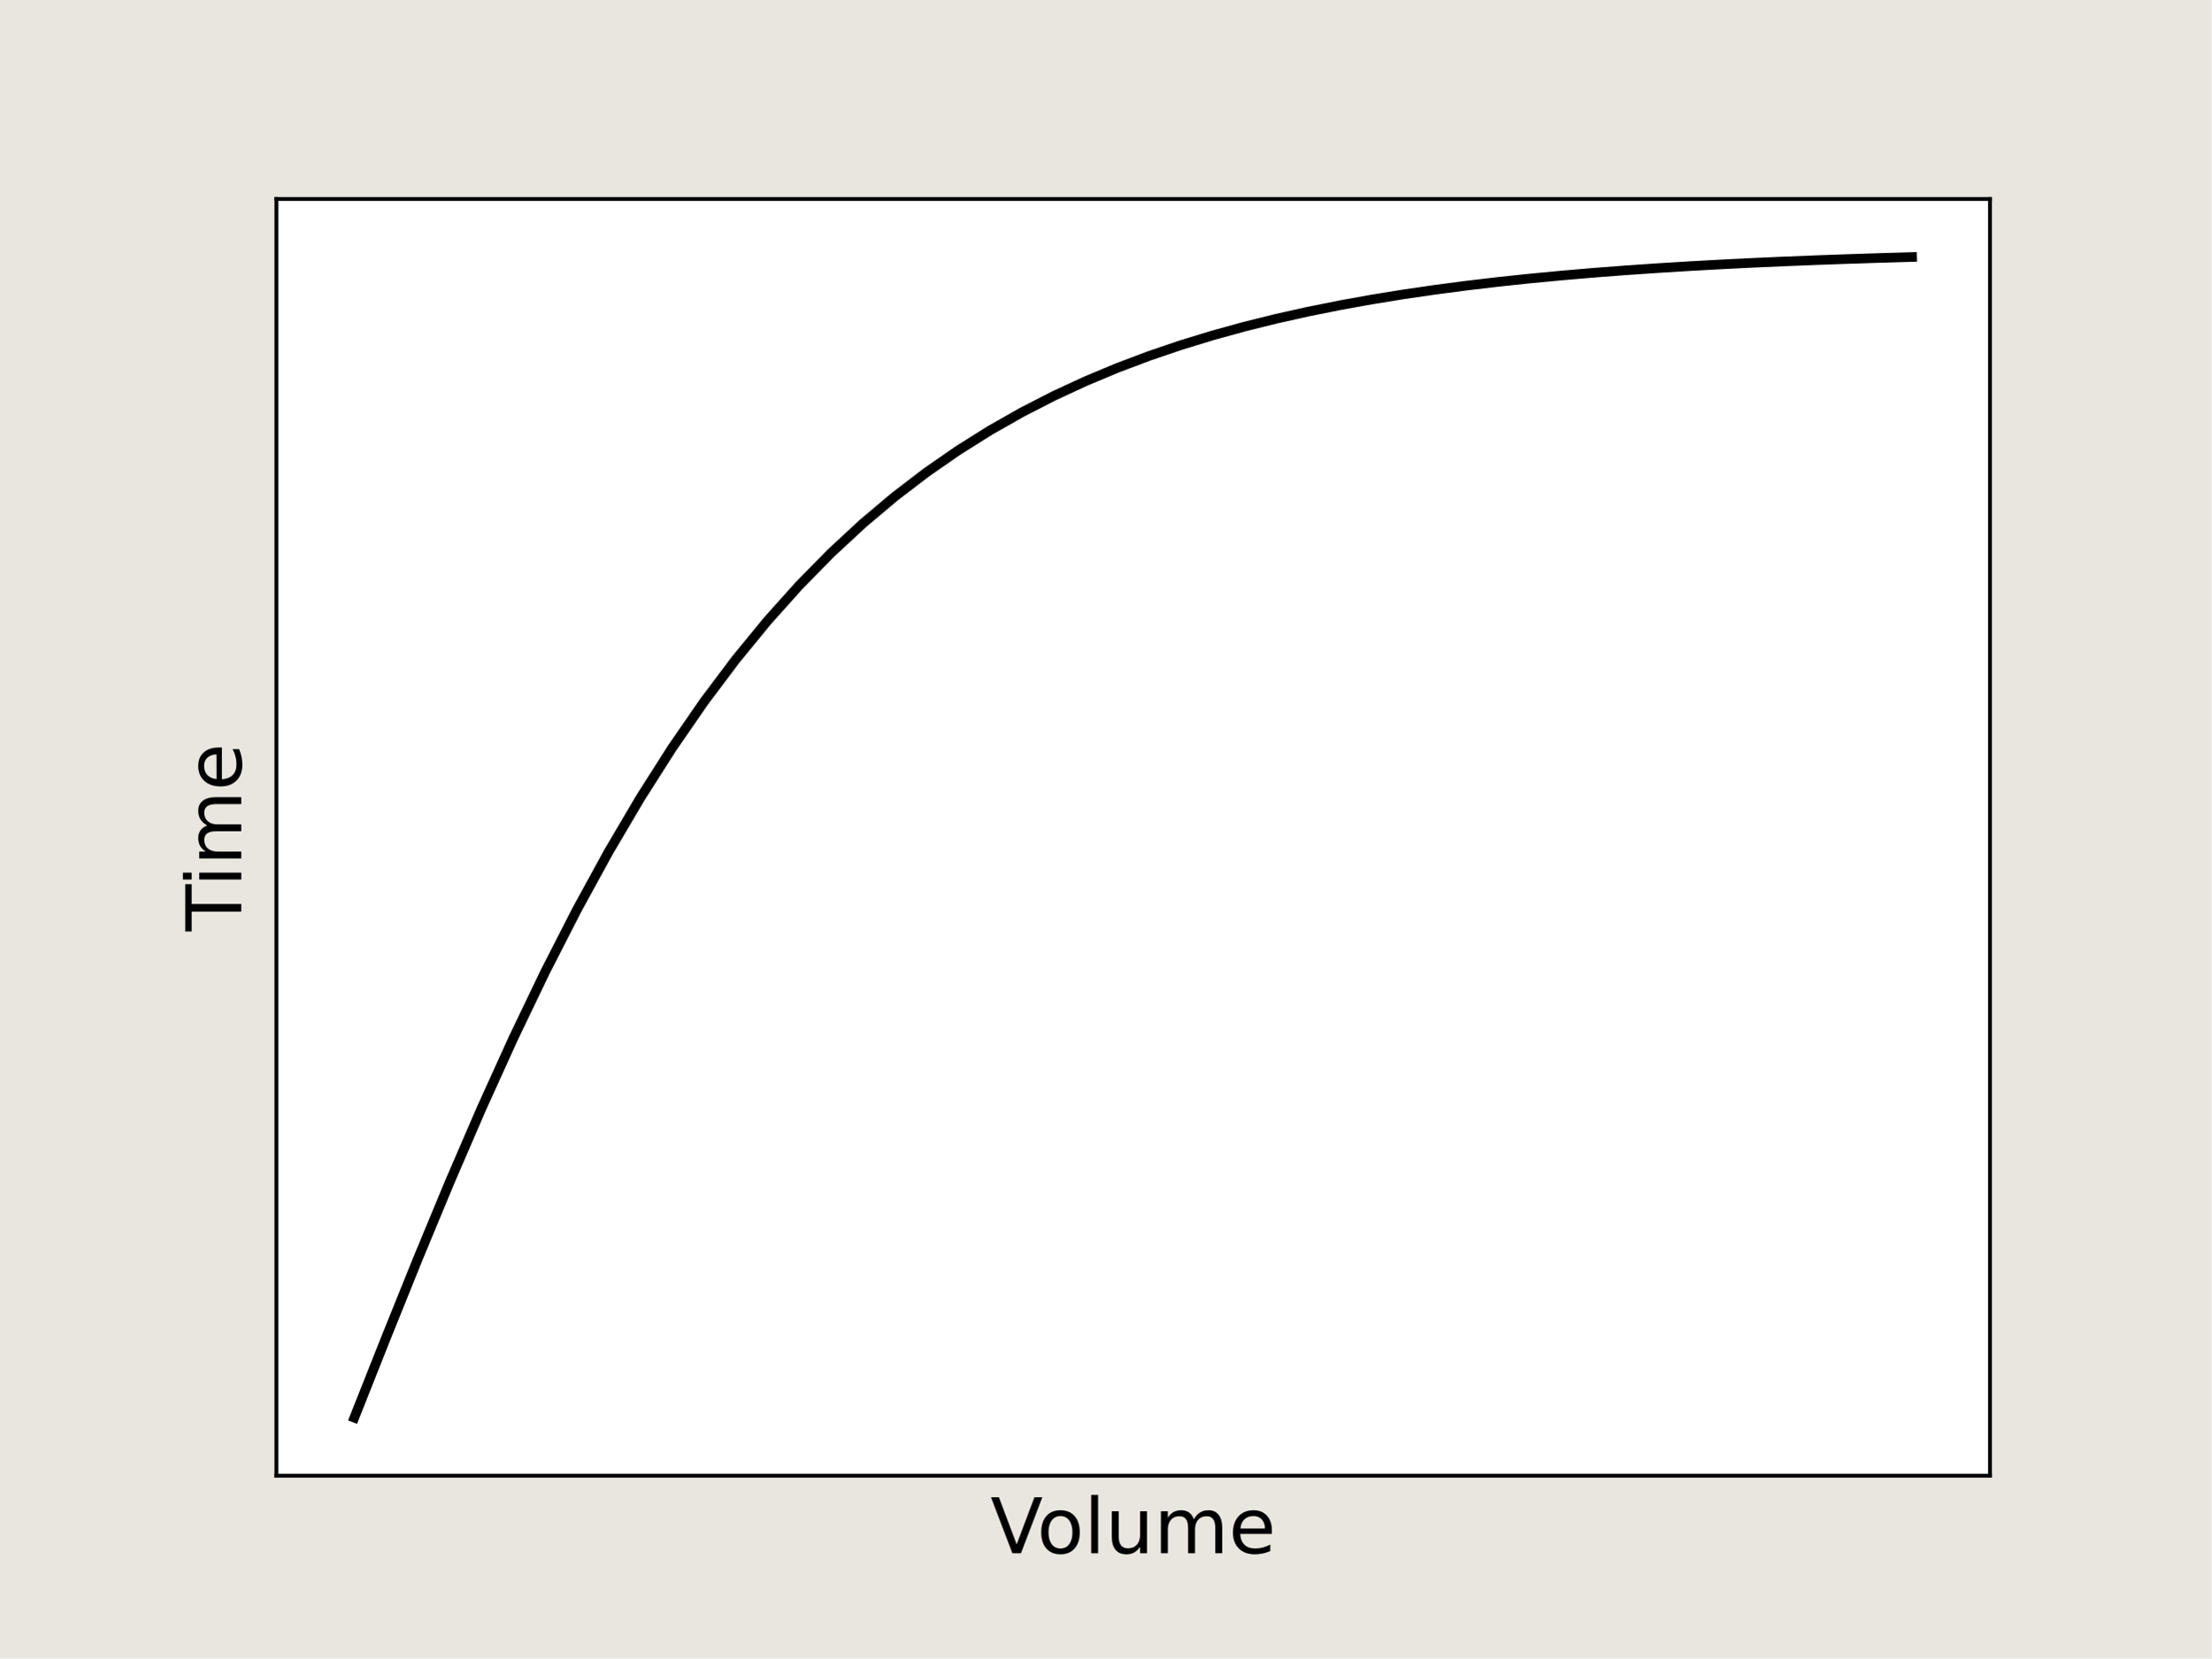
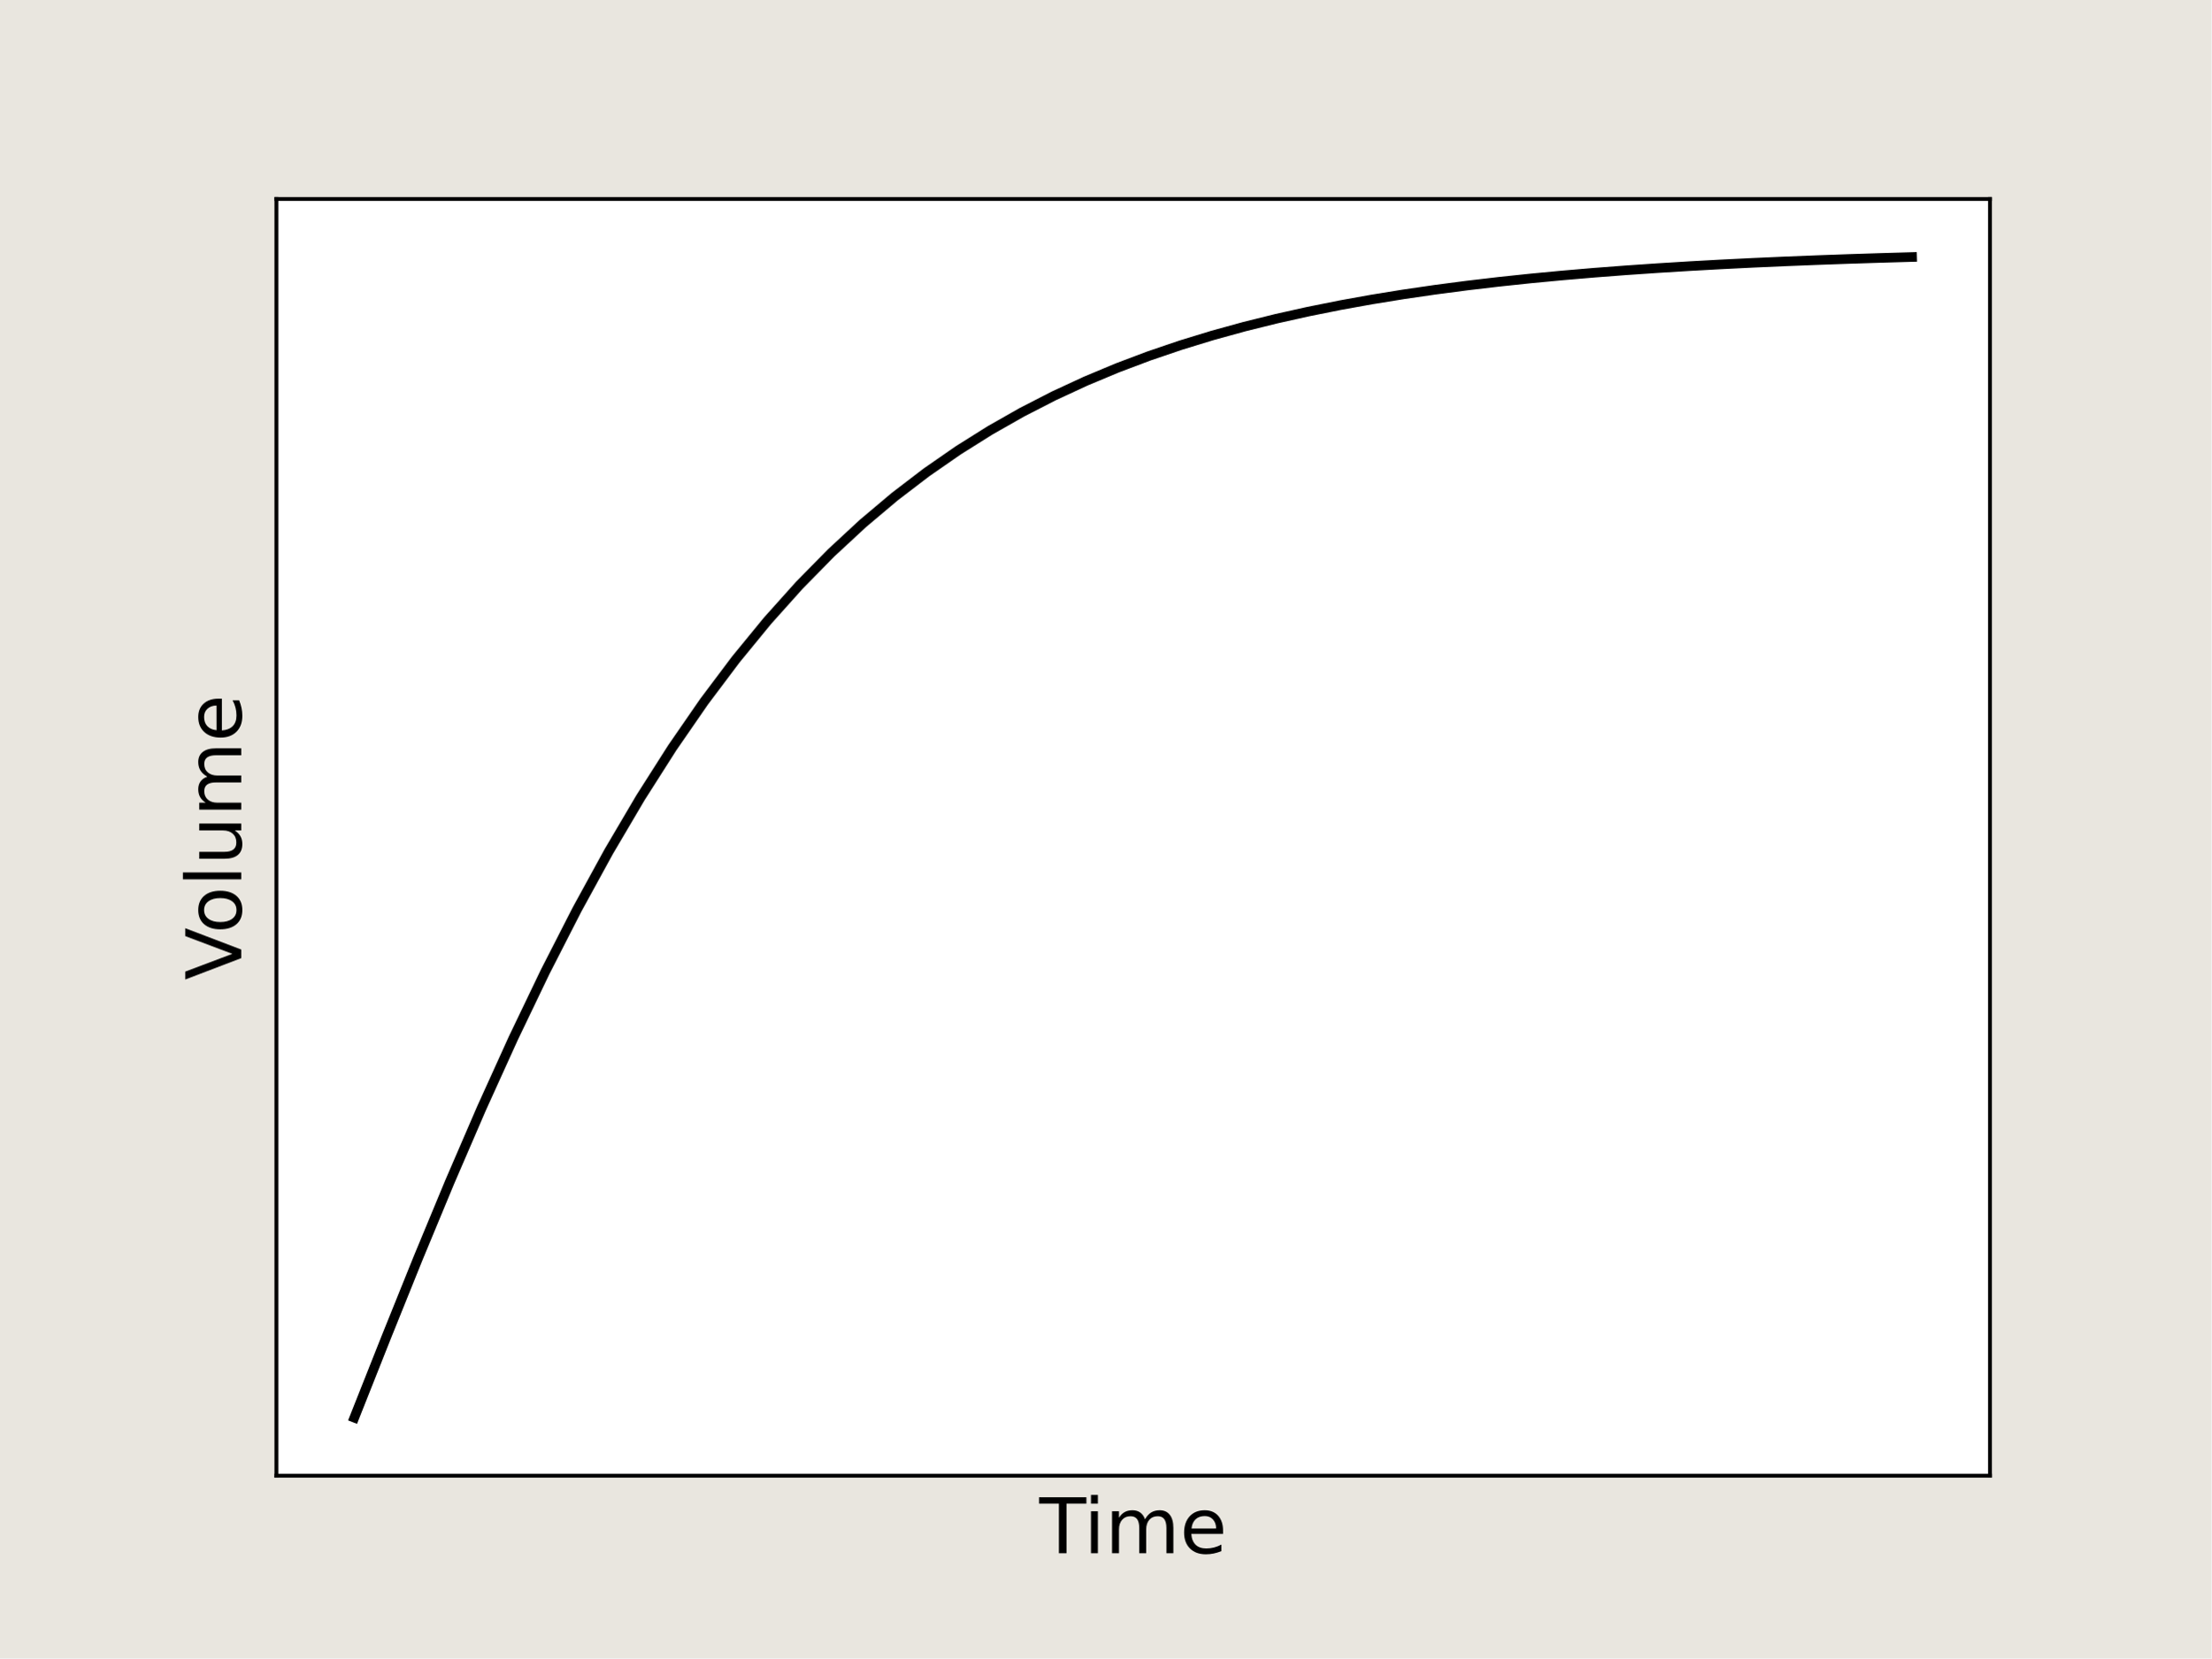
<svg xmlns="http://www.w3.org/2000/svg" xmlns:xlink="http://www.w3.org/1999/xlink" width="460.8pt" height="345.6pt" viewBox="0 0 460.8 345.6" version="1.1">
  <defs>
    <style type="text/css">*{stroke-linejoin: round; stroke-linecap: butt}</style>
  </defs>
  <g id="figure_1">
    <g id="patch_1">
      <path d="M 0 345.6  L 460.8 345.6  L 460.8 0  L 0 0  L 0 345.6  z " style="fill: #e9e6df" />
    </g>
    <g id="axes_1">
      <g id="patch_2">
        <path d="M 57.6 307.584  L 414.72 307.584  L 414.72 41.472  L 57.6 41.472  z " style="fill: #ffffff" />
      </g>
      <g id="matplotlib.axis_1">
        <g id="xtick_1" />
        <g id="xtick_2" />
        <g id="xtick_3" />
        <g id="xtick_4" />
        <g id="xtick_5" />
        <g id="xtick_6" />
        <g id="xtick_7" />
        <g id="xtick_8" />
        <g id="xtick_9" />
        <g id="text_1">
-           <g transform="translate(206.405 323.7415) scale(0.16 -0.16)">
+           <g transform="translate(216.5863 323.7415) scale(0.16 -0.16)">
+             <defs>
+               <path id="DejaVuSans-54" d="M -19 4666  L 3928 4666  L 3928 4134  L 2272 4134  L 2272 0  L 1638 0  L 1638 4134  L -19 4134  L -19 4666  z " transform="scale(0.015625)" />
+               <path id="DejaVuSans-69" d="M 603 3500  L 1178 3500  L 1178 0  L 603 0  L 603 3500  z M 603 4863  L 1178 4863  L 1178 4134  L 603 4134  L 603 4863  z " transform="scale(0.015625)" />
+               <path id="DejaVuSans-6d" d="M 3328 2828  Q 3544 3216 3844 3400  Q 4144 3584 4550 3584  Q 5097 3584 5394 3201  Q 5691 2819 5691 2113  L 5691 0  L 5113 0  L 5113 2094  Q 5113 2597 4934 2840  Q 4756 3084 4391 3084  Q 3944 3084 3684 2787  Q 3425 2491 3425 1978  L 3425 0  L 2847 0  L 2847 2094  Q 2847 2600 2669 2842  Q 2491 3084 2119 3084  Q 1678 3084 1418 2786  Q 1159 2488 1159 1978  L 1159 0  L 581 0  L 581 3500  L 1159 3500  L 1159 2956  Q 1356 3278 1631 3431  Q 1906 3584 2284 3584  Q 2666 3584 2933 3390  Q 3200 3197 3328 2828  z " transform="scale(0.015625)" />
+               <path id="DejaVuSans-65" d="M 3597 1894  L 3597 1613  L 953 1613  Q 991 1019 1311 708  Q 1631 397 2203 397  Q 2534 397 2845 478  Q 3156 559 3463 722  L 3463 178  Q 3153 47 2828 -22  Q 2503 -91 2169 -91  Q 1331 -91 842 396  Q 353 884 353 1716  Q 353 2575 817 3079  Q 1281 3584 2069 3584  Q 2775 3584 3186 3129  Q 3597 2675 3597 1894  z M 3022 2063  Q 3016 2534 2758 2815  Q 2500 3097 2075 3097  Q 1594 3097 1305 2825  Q 1016 2553 972 2059  L 3022 2063  z " transform="scale(0.015625)" />
+             </defs>
+             <use xlink:href="#DejaVuSans-54" />
+             <use xlink:href="#DejaVuSans-69" x="57.959" />
+             <use xlink:href="#DejaVuSans-6d" x="85.742" />
+             <use xlink:href="#DejaVuSans-65" x="183.154" />
+           </g>
+         </g>
+       </g>
+       <g id="matplotlib.axis_2">
+         <g id="ytick_1" />
+         <g id="ytick_2" />
+         <g id="ytick_3" />
+         <g id="ytick_4" />
+         <g id="ytick_5" />
+         <g id="text_2">
+           <g transform="translate(50.2725 204.283) rotate(-90) scale(0.16 -0.16)">
            <defs>
              <path id="DejaVuSans-56" d="M 1831 0  L 50 4666  L 709 4666  L 2188 738  L 3669 4666  L 4325 4666  L 2547 0  L 1831 0  z " transform="scale(0.015625)" />
              <path id="DejaVuSans-6f" d="M 1959 3097  Q 1497 3097 1228 2736  Q 959 2375 959 1747  Q 959 1119 1226 758  Q 1494 397 1959 397  Q 2419 397 2687 759  Q 2956 1122 2956 1747  Q 2956 2369 2687 2733  Q 2419 3097 1959 3097  z M 1959 3584  Q 2709 3584 3137 3096  Q 3566 2609 3566 1747  Q 3566 888 3137 398  Q 2709 -91 1959 -91  Q 1206 -91 779 398  Q 353 888 353 1747  Q 353 2609 779 3096  Q 1206 3584 1959 3584  z " transform="scale(0.015625)" />
              <path id="DejaVuSans-6c" d="M 603 4863  L 1178 4863  L 1178 0  L 603 0  L 603 4863  z " transform="scale(0.015625)" />
              <path id="DejaVuSans-75" d="M 544 1381  L 544 3500  L 1119 3500  L 1119 1403  Q 1119 906 1312 657  Q 1506 409 1894 409  Q 2359 409 2629 706  Q 2900 1003 2900 1516  L 2900 3500  L 3475 3500  L 3475 0  L 2900 0  L 2900 538  Q 2691 219 2414 64  Q 2138 -91 1772 -91  Q 1169 -91 856 284  Q 544 659 544 1381  z M 1991 3584  L 1991 3584  z " transform="scale(0.015625)" />
-               <path id="DejaVuSans-6d" d="M 3328 2828  Q 3544 3216 3844 3400  Q 4144 3584 4550 3584  Q 5097 3584 5394 3201  Q 5691 2819 5691 2113  L 5691 0  L 5113 0  L 5113 2094  Q 5113 2597 4934 2840  Q 4756 3084 4391 3084  Q 3944 3084 3684 2787  Q 3425 2491 3425 1978  L 3425 0  L 2847 0  L 2847 2094  Q 2847 2600 2669 2842  Q 2491 3084 2119 3084  Q 1678 3084 1418 2786  Q 1159 2488 1159 1978  L 1159 0  L 581 0  L 581 3500  L 1159 3500  L 1159 2956  Q 1356 3278 1631 3431  Q 1906 3584 2284 3584  Q 2666 3584 2933 3390  Q 3200 3197 3328 2828  z " transform="scale(0.015625)" />
-               <path id="DejaVuSans-65" d="M 3597 1894  L 3597 1613  L 953 1613  Q 991 1019 1311 708  Q 1631 397 2203 397  Q 2534 397 2845 478  Q 3156 559 3463 722  L 3463 178  Q 3153 47 2828 -22  Q 2503 -91 2169 -91  Q 1331 -91 842 396  Q 353 884 353 1716  Q 353 2575 817 3079  Q 1281 3584 2069 3584  Q 2775 3584 3186 3129  Q 3597 2675 3597 1894  z M 3022 2063  Q 3016 2534 2758 2815  Q 2500 3097 2075 3097  Q 1594 3097 1305 2825  Q 1016 2553 972 2059  L 3022 2063  z " transform="scale(0.015625)" />
            </defs>
            <use xlink:href="#DejaVuSans-56" />
            <use xlink:href="#DejaVuSans-6f" x="60.658" />
            <use xlink:href="#DejaVuSans-6c" x="121.84" />
            <use xlink:href="#DejaVuSans-75" x="149.623" />
            <use xlink:href="#DejaVuSans-6d" x="213.002" />
            <use xlink:href="#DejaVuSans-65" x="310.414" />
          </g>
        </g>
      </g>
-       <g id="matplotlib.axis_2">
-         <g id="ytick_1" />
-         <g id="ytick_2" />
-         <g id="ytick_3" />
-         <g id="ytick_4" />
-         <g id="ytick_5" />
-         <g id="text_2">
-           <g transform="translate(50.2725 194.1018) rotate(-90) scale(0.16 -0.16)">
-             <defs>
-               <path id="DejaVuSans-54" d="M -19 4666  L 3928 4666  L 3928 4134  L 2272 4134  L 2272 0  L 1638 0  L 1638 4134  L -19 4134  L -19 4666  z " transform="scale(0.015625)" />
-               <path id="DejaVuSans-69" d="M 603 3500  L 1178 3500  L 1178 0  L 603 0  L 603 3500  z M 603 4863  L 1178 4863  L 1178 4134  L 603 4134  L 603 4863  z " transform="scale(0.015625)" />
-             </defs>
-             <use xlink:href="#DejaVuSans-54" />
-             <use xlink:href="#DejaVuSans-69" x="57.959" />
-             <use xlink:href="#DejaVuSans-6d" x="85.742" />
-             <use xlink:href="#DejaVuSans-65" x="183.154" />
-           </g>
-         </g>
-       </g>
      <g id="line2d_1">
-         <path d="M 73.833 295.488  L 80.458 278.79  L 87.084 262.353  L 93.71 246.383  L 100.335 231.036  L 106.961 216.421  L 113.586 202.608  L 120.212 189.639  L 126.838 177.531  L 133.463 166.28  L 140.089 155.869  L 146.714 146.271  L 153.34 137.45  L 159.966 129.366  L 166.591 121.974  L 173.217 115.231  L 179.842 109.09  L 186.468 103.508  L 193.094 98.441  L 199.719 93.847  L 206.345 89.687  L 212.97 85.924  L 219.596 82.523  L 226.222 79.452  L 232.847 76.68  L 239.473 74.181  L 246.098 71.929  L 252.724 69.9  L 259.35 68.073  L 265.975 66.429  L 272.601 64.95  L 279.226 63.619  L 285.852 62.423  L 292.478 61.348  L 299.103 60.382  L 305.729 59.513  L 312.354 58.733  L 318.98 58.033  L 325.606 57.404  L 332.231 56.839  L 338.857 56.331  L 345.482 55.876  L 352.108 55.467  L 358.734 55.101  L 365.359 54.771  L 371.985 54.476  L 378.61 54.211  L 385.236 53.973  L 391.862 53.76  L 398.487 53.568  " clip-path="url(#p44ba5b51ba)" style="fill: none; stroke: #000000; stroke-width: 2; stroke-linecap: square" />
+         <path d="M 73.833 295.488  L 80.458 278.79  L 87.084 262.353  L 93.71 246.383  L 100.335 231.036  L 106.961 216.421  L 113.586 202.608  L 120.212 189.639  L 126.838 177.531  L 133.463 166.28  L 140.089 155.869  L 146.714 146.271  L 153.34 137.45  L 159.966 129.366  L 166.591 121.974  L 173.217 115.231  L 179.842 109.09  L 186.468 103.508  L 193.094 98.441  L 199.719 93.847  L 206.345 89.687  L 212.97 85.924  L 219.596 82.523  L 226.222 79.452  L 232.847 76.68  L 239.473 74.181  L 246.098 71.929  L 252.724 69.9  L 259.35 68.073  L 265.975 66.429  L 272.601 64.95  L 279.226 63.619  L 285.852 62.423  L 292.478 61.348  L 299.103 60.382  L 305.729 59.513  L 312.354 58.733  L 318.98 58.033  L 325.606 57.404  L 332.231 56.839  L 338.857 56.331  L 345.482 55.876  L 352.108 55.467  L 358.734 55.101  L 365.359 54.771  L 371.985 54.476  L 378.61 54.211  L 385.236 53.973  L 391.862 53.76  L 398.487 53.568  " clip-path="url(#pe0c3b34d9e)" style="fill: none; stroke: #000000; stroke-width: 2; stroke-linecap: square" />
      </g>
      <g id="patch_3">
        <path d="M 57.6 307.584  L 57.6 41.472  " style="fill: none; stroke: #000000; stroke-width: 0.8; stroke-linejoin: miter; stroke-linecap: square" />
      </g>
      <g id="patch_4">
        <path d="M 414.72 307.584  L 414.72 41.472  " style="fill: none; stroke: #000000; stroke-width: 0.8; stroke-linejoin: miter; stroke-linecap: square" />
      </g>
      <g id="patch_5">
        <path d="M 57.6 307.584  L 414.72 307.584  " style="fill: none; stroke: #000000; stroke-width: 0.8; stroke-linejoin: miter; stroke-linecap: square" />
      </g>
      <g id="patch_6">
        <path d="M 57.6 41.472  L 414.72 41.472  " style="fill: none; stroke: #000000; stroke-width: 0.8; stroke-linejoin: miter; stroke-linecap: square" />
      </g>
    </g>
  </g>
  <defs>
-     <clipPath id="p44ba5b51ba">
+     <clipPath id="pe0c3b34d9e">
      <rect x="57.6" y="41.472" width="357.12" height="266.112" />
    </clipPath>
  </defs>
</svg>
